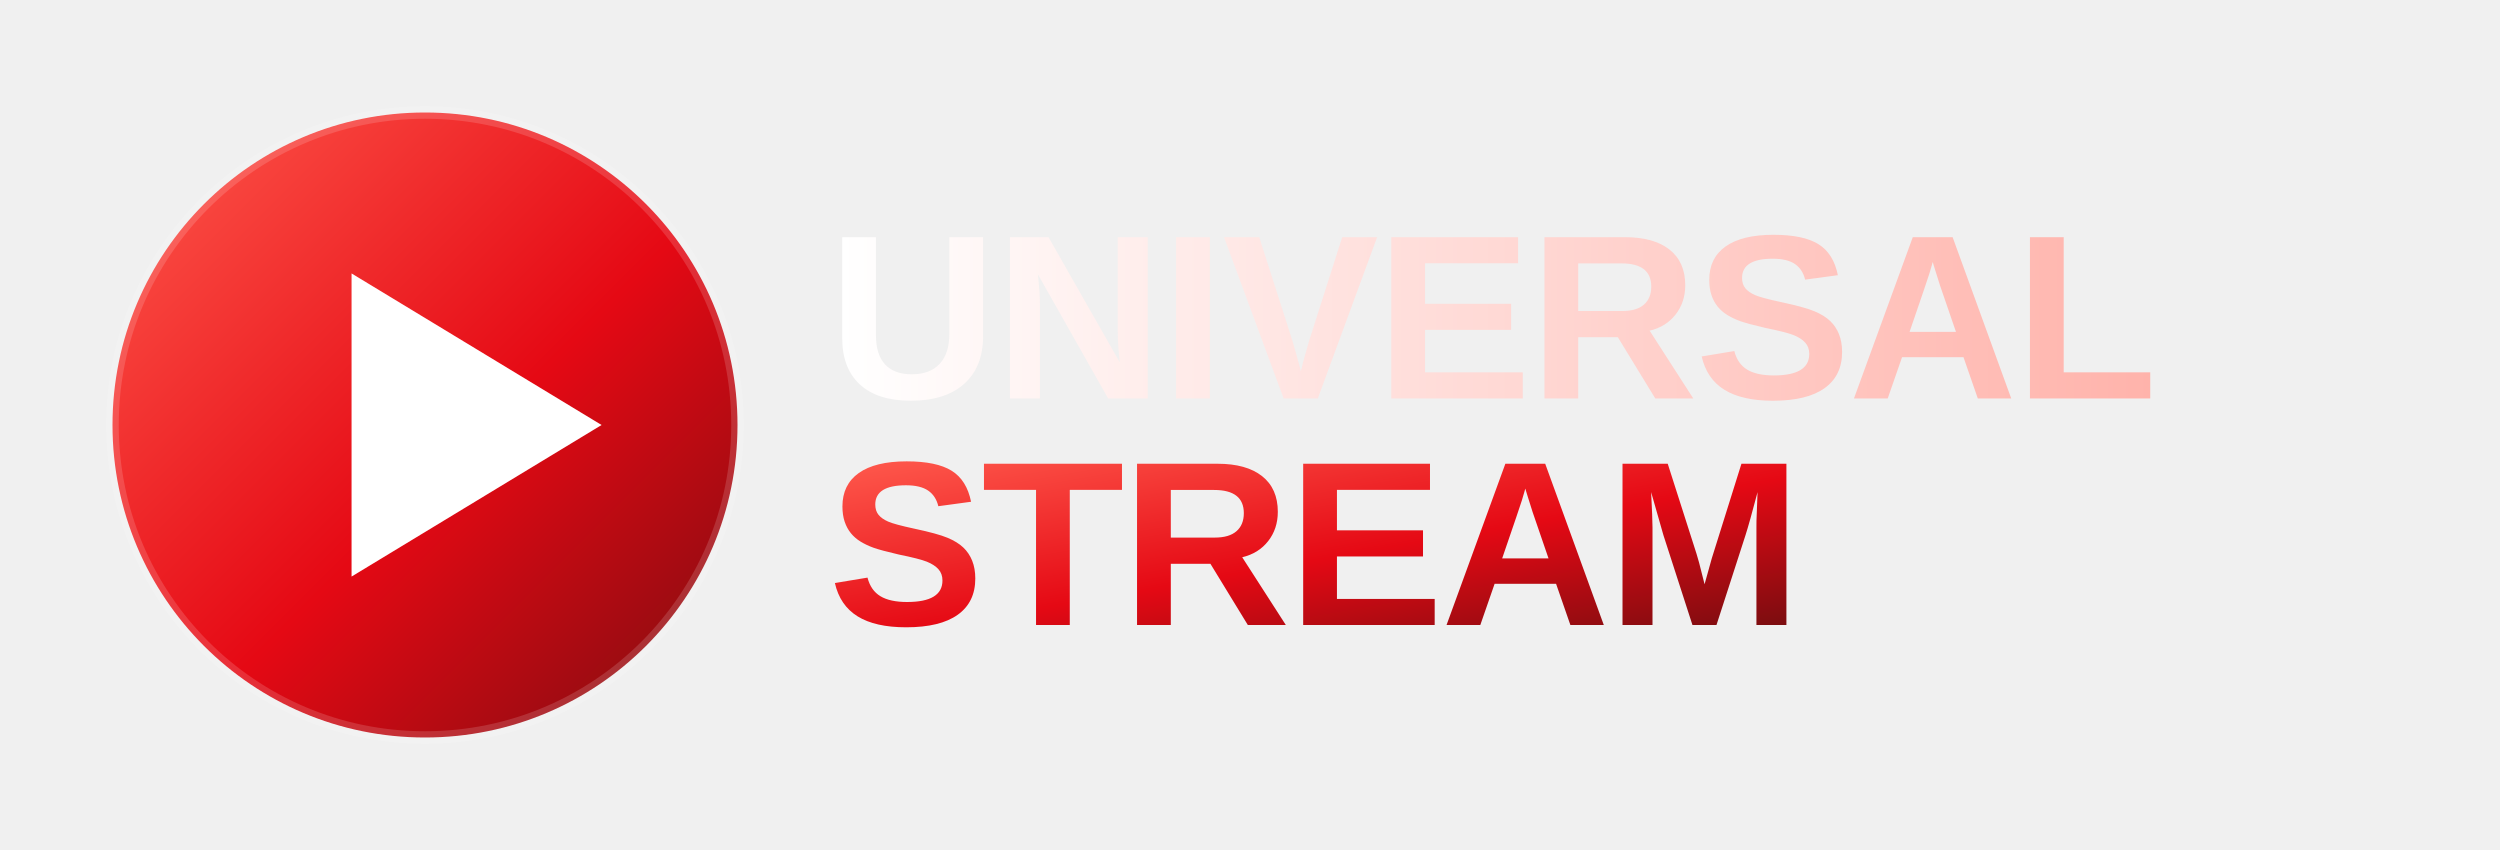
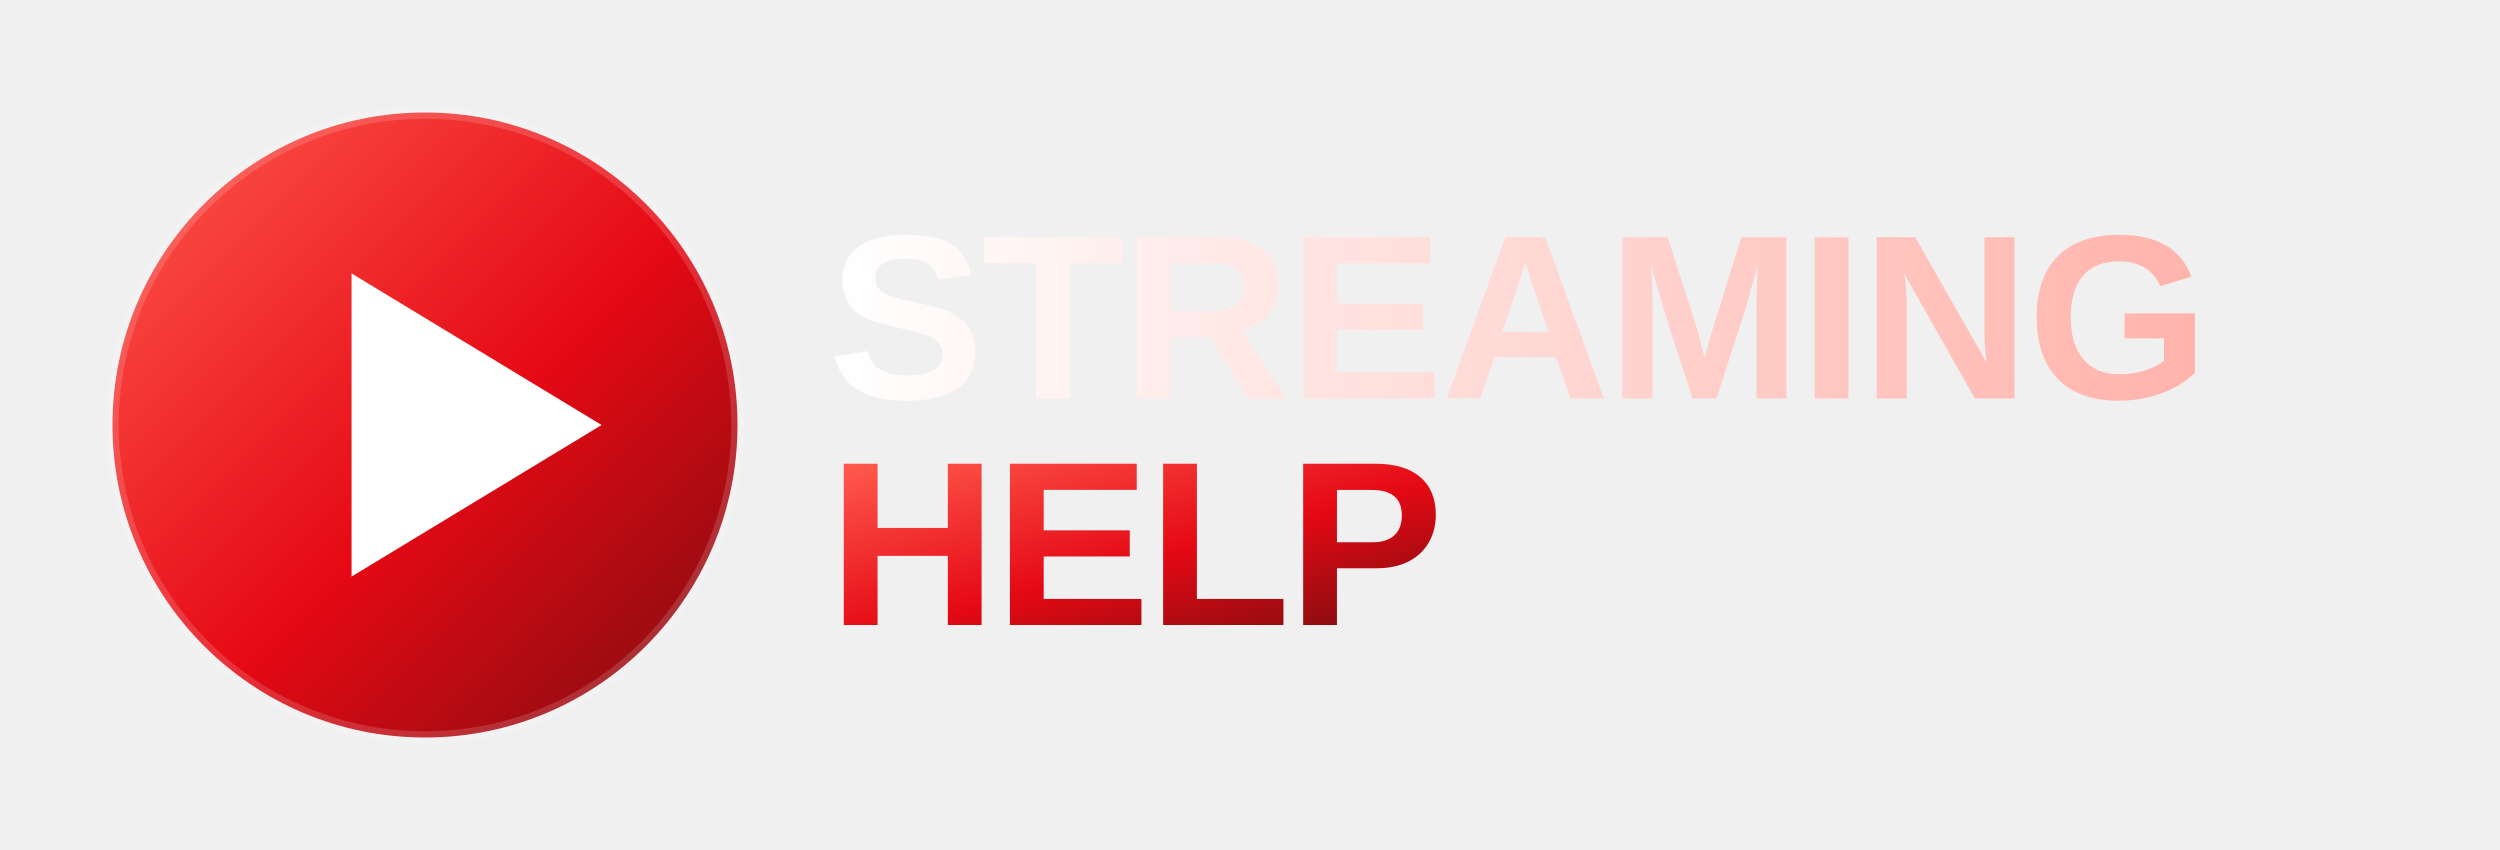
<svg xmlns="http://www.w3.org/2000/svg" width="1600" height="544" viewBox="0 0 1600 544">
  <defs>
    <linearGradient id="mark-grad" x1="0%" y1="0%" x2="100%" y2="100%">
      <stop offset="0%" stop-color="#ff5a4d" />
      <stop offset="55%" stop-color="#e50914" />
      <stop offset="100%" stop-color="#7a0d10" />
    </linearGradient>
    <linearGradient id="text-grad" x1="0%" y1="0%" x2="100%" y2="0%">
      <stop offset="0%" stop-color="#ffffff" />
      <stop offset="100%" stop-color="#ffb3ab" />
    </linearGradient>
  </defs>
  <circle cx="272" cy="272" r="200" fill="url(#mark-grad)" />
  <circle cx="272" cy="272" r="200" fill="none" stroke="#ffffff" stroke-opacity="0.15" stroke-width="8" />
  <path d="M225 175 L385 272 L225 369 Z" fill="#ffffff" />
-   <text x="530" y="255" font-family="Arial, Helvetica, sans-serif" font-weight="800" font-size="150" fill="url(#text-grad)" letter-spacing="-2">UNIVERSAL</text>
-   <text x="530" y="400" font-family="Arial, Helvetica, sans-serif" font-weight="800" font-size="150" fill="url(#mark-grad)" letter-spacing="-2">STREAM</text>
+   <text x="530" y="255" font-family="Arial, Helvetica, sans-serif" font-weight="800" font-size="150" fill="url(#text-grad)" letter-spacing="-2">STREAMING</text>
+   <text x="530" y="400" font-family="Arial, Helvetica, sans-serif" font-weight="800" font-size="150" fill="url(#mark-grad)" letter-spacing="-2">HELP</text>
</svg>
